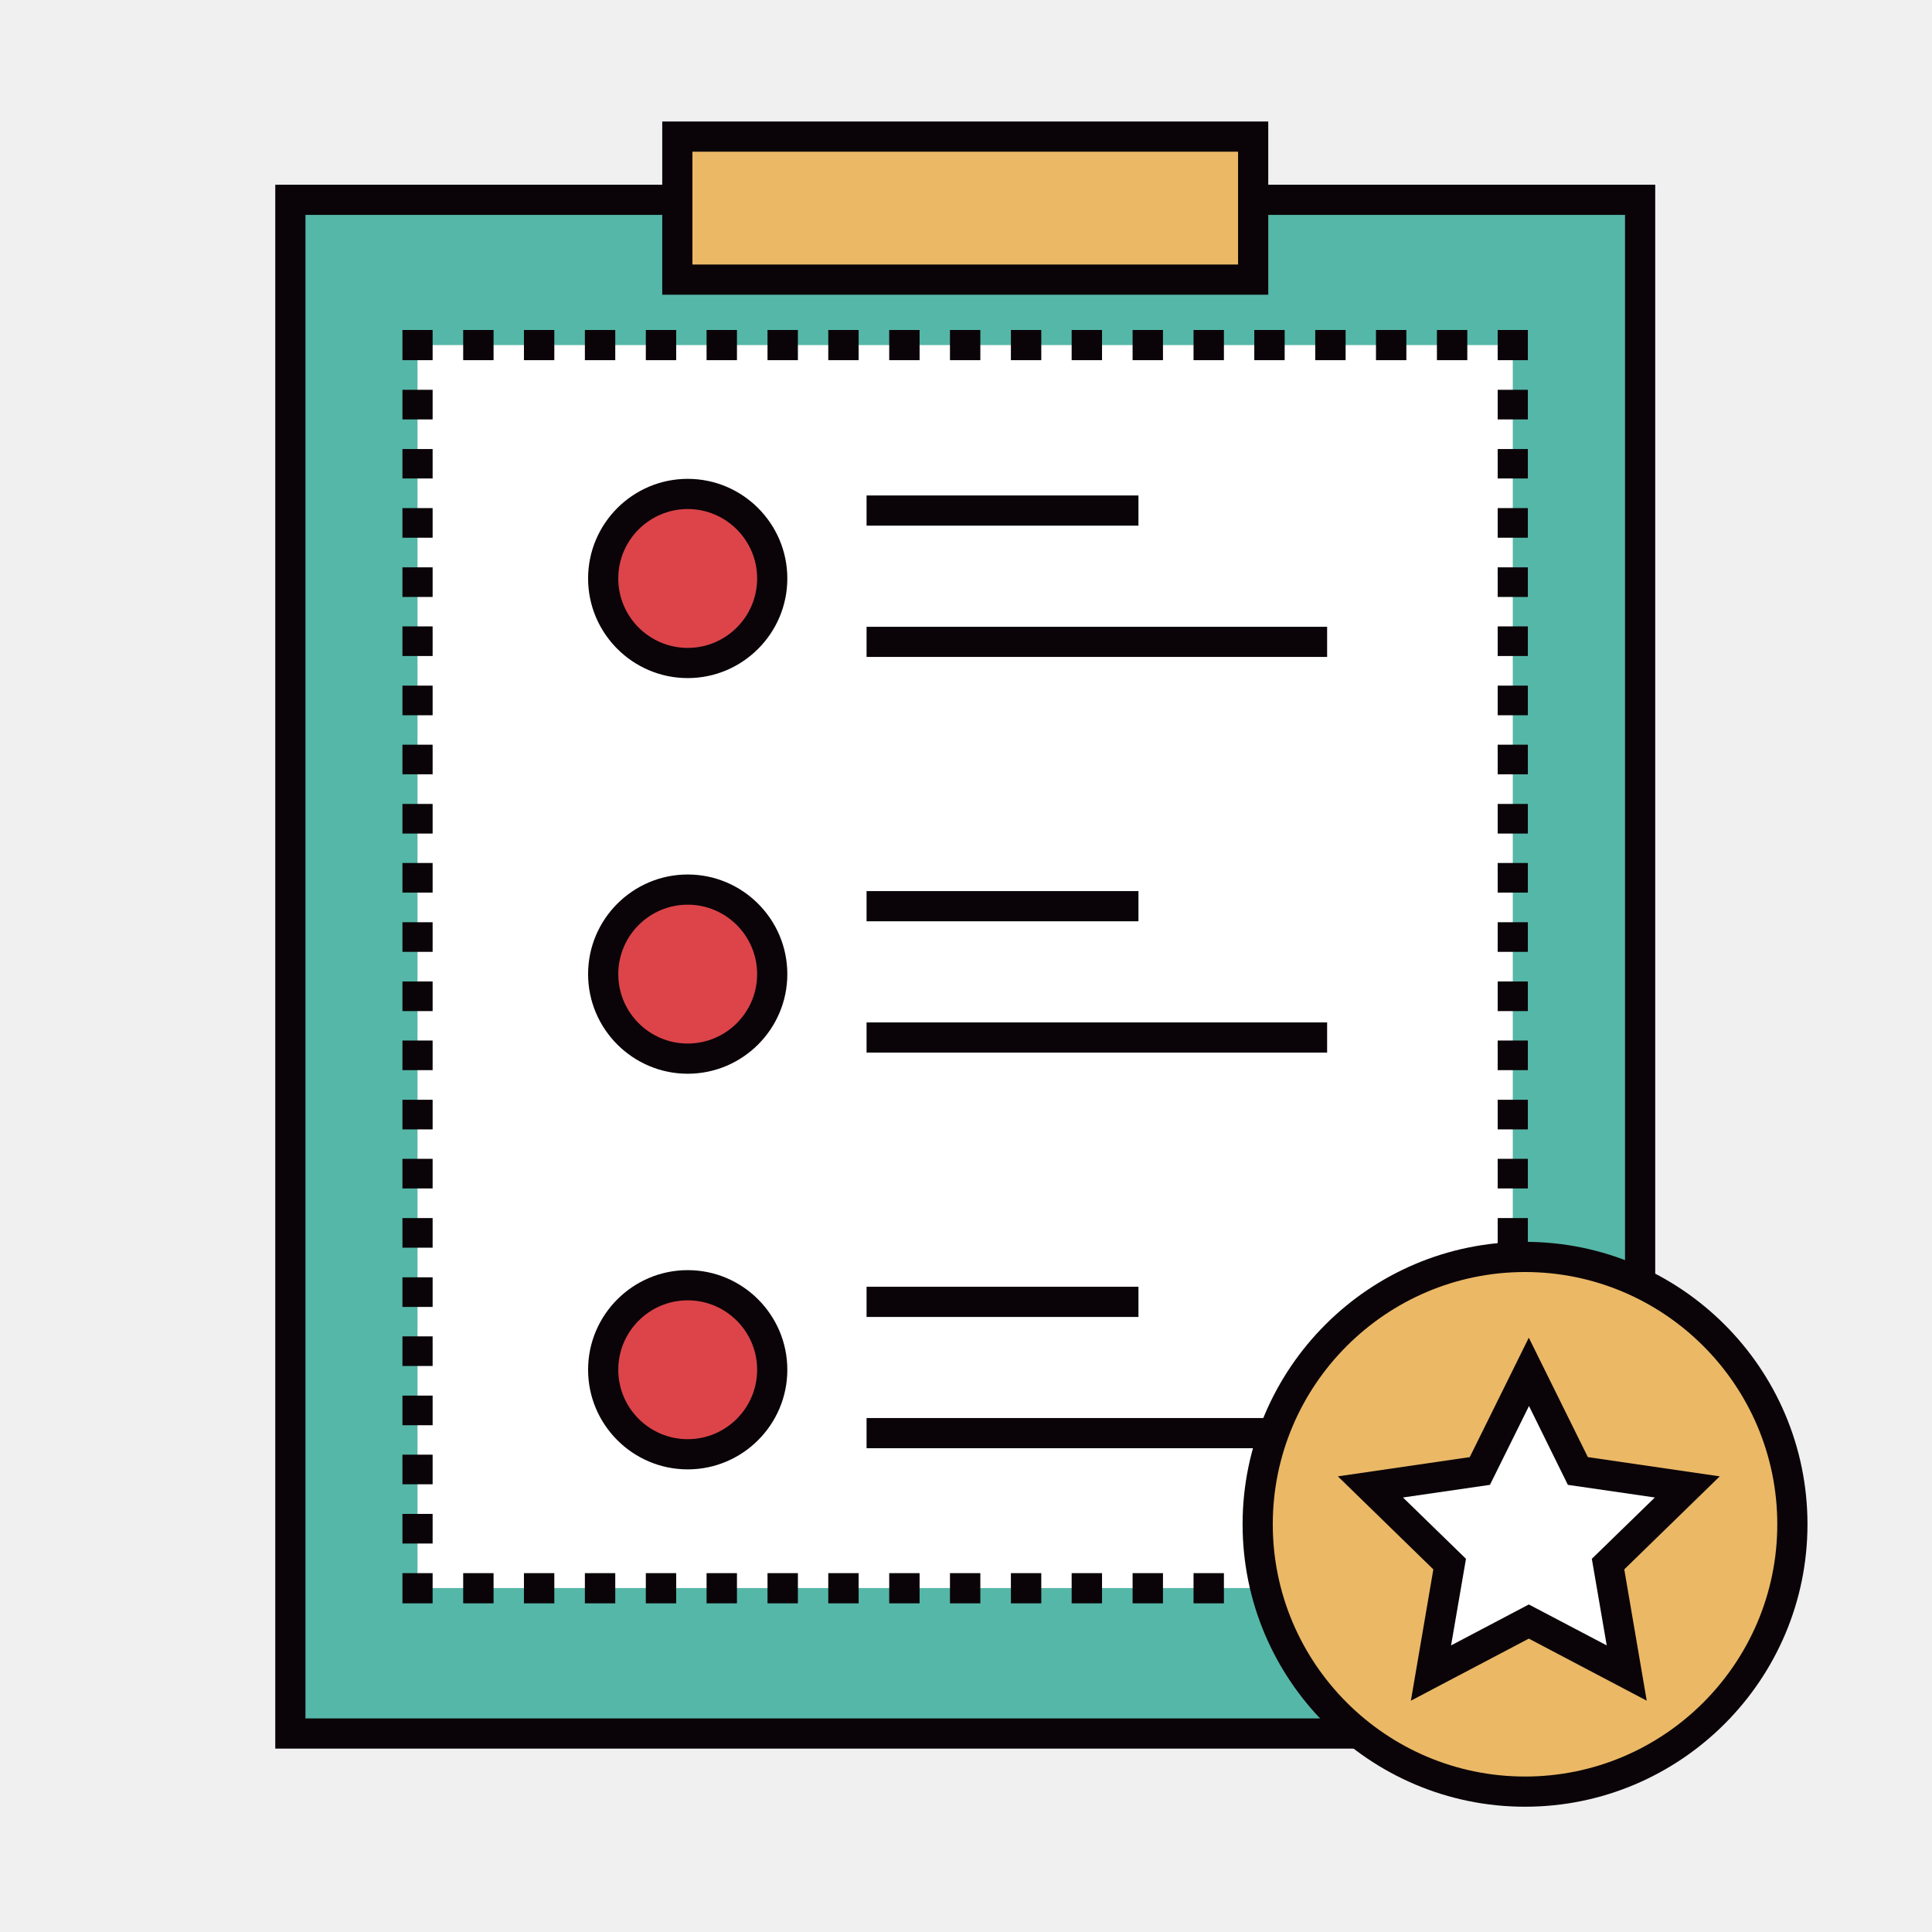
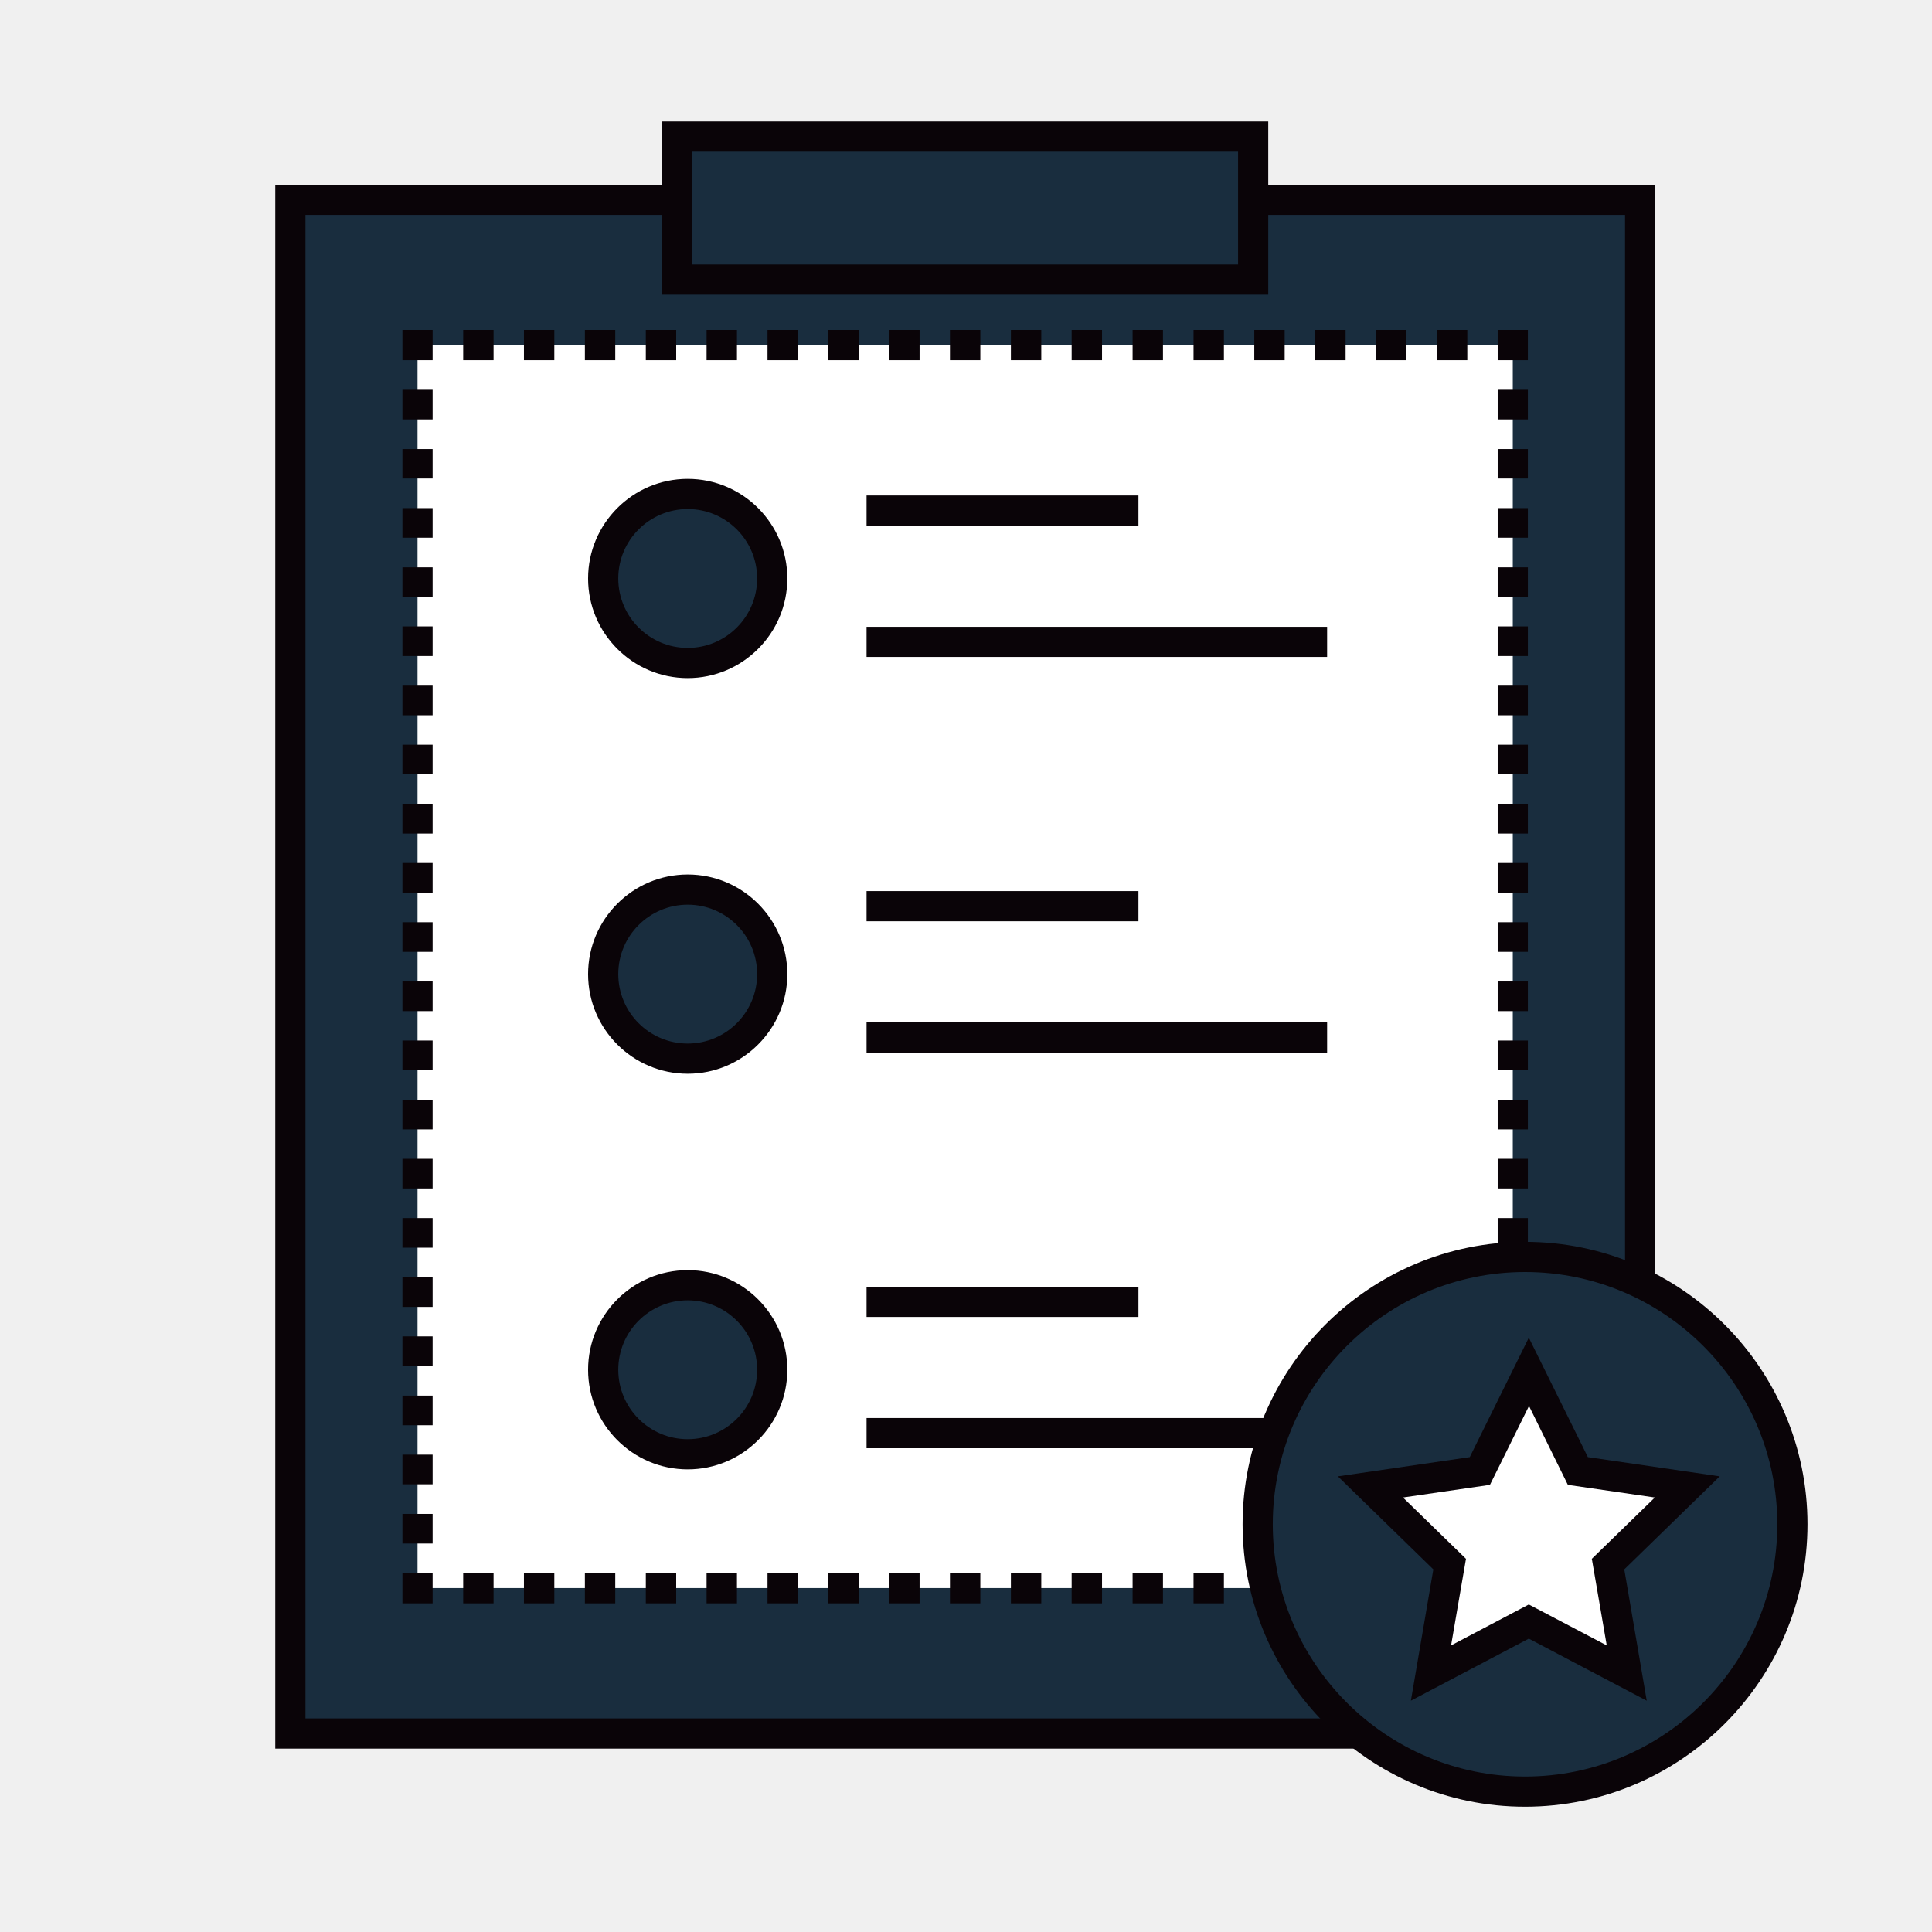
<svg xmlns="http://www.w3.org/2000/svg" width="24px" height="24px" viewBox="0 0 1024 1024" class="icon" version="1.1" fill="#000000">
  <g id="SVGRepo_bgCarrier" stroke-width="0" />
  <g id="SVGRepo_tracerCarrier" stroke-linecap="round" stroke-linejoin="round" />
  <g id="SVGRepo_iconCarrier">
-     <path d="M153.9 105.9h715.4v812.8H153.9z" fill="#55B7A8" />
+     <path d="M153.9 105.9h715.4v812.8H153.9z" fill="#192d3e" />
    <path d="M877.3 926.8H145.9V97.9h731.4v828.9z m-715.4-16h699.4V113.9H161.9v796.9z" fill="#0A0408" />
    <path d="M221.3 182.9h580.5v658.8H221.3z" fill="#FFFFFF" />
    <path d="M793.8 833.8h16v16h-16zM777.7 849.8h-16.1v-16h16.1v16z m-32.3 0h-16.1v-16h16.1v16z m-32.2 0h-16.1v-16h16.1v16z m-32.3 0h-16.1v-16h16.1v16z m-32.2 0h-16.1v-16h16.1v16z m-32.3 0h-16.1v-16h16.1v16z m-32.2 0H568v-16h16.1v16z m-32.3 0h-16.1v-16h16.1v16z m-32.3 0h-16.1v-16h16.1v16z m-32.2 0h-16.1v-16h16.1v16z m-32.3 0H439v-16h16.1v16z m-32.2 0h-16.1v-16h16.1v16z m-32.3 0h-16.1v-16h16.1v16z m-32.2 0h-16.1v-16h16.1v16z m-32.3 0H310v-16h16.1v16z m-32.3 0h-16.1v-16h16.1v16z m-32.2 0h-16.1v-16h16.1v16zM213.3 833.8h16v16h-16zM229.3 818.1h-16v-15.7h16v15.7z m0-31.4h-16V771h16v15.7z m0-31.3h-16v-15.7h16v15.7z m0-31.4h-16v-15.7h16V724z m0-31.3h-16V677h16v15.7z m0-31.4h-16v-15.7h16v15.7z m0-31.4h-16v-15.7h16v15.7z m0-31.3h-16v-15.7h16v15.7z m0-31.4h-16v-15.7h16v15.7z m0-31.3h-16v-15.7h16v15.7z m0-31.4h-16v-15.7h16v15.7z m0-31.4h-16v-15.7h16v15.7z m0-31.3h-16v-15.7h16v15.7z m0-31.4h-16v-15.7h16v15.7z m0-31.3h-16v-15.7h16v15.7z m0-31.4h-16V332h16v15.7z m0-31.3h-16v-15.7h16v15.7z m0-31.4h-16v-15.7h16V285z m0-31.4h-16V238h16v15.6z m0-31.3h-16v-15.7h16v15.7zM213.3 174.9h16v16h-16zM777.7 190.9h-16.1v-16h16.1v16z m-32.3 0h-16.1v-16h16.1v16z m-32.2 0h-16.1v-16h16.1v16z m-32.3 0h-16.1v-16h16.1v16z m-32.2 0h-16.1v-16h16.1v16z m-32.3 0h-16.1v-16h16.1v16z m-32.2 0H568v-16h16.1v16z m-32.3 0h-16.1v-16h16.1v16z m-32.3 0h-16.1v-16h16.1v16z m-32.2 0h-16.1v-16h16.1v16z m-32.3 0H439v-16h16.1v16z m-32.2 0h-16.1v-16h16.1v16z m-32.3 0h-16.1v-16h16.1v16z m-32.2 0h-16.1v-16h16.1v16z m-32.3 0H310v-16h16.1v16z m-32.3 0h-16.1v-16h16.1v16z m-32.2 0h-16.1v-16h16.1v16zM793.8 174.9h16v16h-16zM809.8 818.1h-16v-15.7h16v15.7z m0-31.4h-16V771h16v15.7z m0-31.3h-16v-15.7h16v15.7z m0-31.4h-16v-15.7h16V724z m0-31.3h-16V677h16v15.7z m0-31.4h-16v-15.7h16v15.7z m0-31.4h-16v-15.7h16v15.7z m0-31.3h-16v-15.7h16v15.7z m0-31.4h-16v-15.7h16v15.7z m0-31.3h-16v-15.7h16v15.7z m0-31.4h-16v-15.7h16v15.7z m0-31.4h-16v-15.7h16v15.7z m0-31.3h-16v-15.7h16v15.7z m0-31.4h-16v-15.7h16v15.7z m0-31.3h-16v-15.7h16v15.7z m0-31.4h-16V332h16v15.7z m0-31.3h-16v-15.7h16v15.7z m0-31.4h-16v-15.7h16V285z m0-31.4h-16V238h16v15.6z m0-31.3h-16v-15.7h16v15.7z" fill="#0A0408" />
-     <path d="M364.5 306.6m-44.8 0a44.8 44.8 0 1 0 89.6 0 44.8 44.8 0 1 0-89.6 0Z" fill="#DC444A" />
+     <path d="M364.5 306.6m-44.8 0a44.8 44.8 0 1 0 89.6 0 44.8 44.8 0 1 0-89.6 0Z" fill="#192d3e" />
    <path d="M364.5 359.4c-29.1 0-52.8-23.7-52.8-52.8s23.7-52.8 52.8-52.8 52.8 23.7 52.8 52.8-23.7 52.8-52.8 52.8z m0-89.6c-20.3 0-36.8 16.5-36.8 36.8s16.5 36.8 36.8 36.8 36.8-16.5 36.8-36.8-16.5-36.8-36.8-36.8zM459.3 262.6h144.1v16H459.3zM459.3 332.2h244.1v16H459.3z" fill="#0A0408" />
-     <path d="M364.5 516.3m-44.8 0a44.8 44.8 0 1 0 89.6 0 44.8 44.8 0 1 0-89.6 0Z" fill="#DC444A" />
+     <path d="M364.5 516.3m-44.8 0a44.8 44.8 0 1 0 89.6 0 44.8 44.8 0 1 0-89.6 0Z" fill="#192d3e" />
    <path d="M364.5 569.1c-29.1 0-52.8-23.7-52.8-52.8s23.7-52.8 52.8-52.8 52.8 23.7 52.8 52.8-23.7 52.8-52.8 52.8z m0-89.6c-20.3 0-36.8 16.5-36.8 36.8 0 20.3 16.5 36.8 36.8 36.8s36.8-16.5 36.8-36.8c0-20.3-16.5-36.8-36.8-36.8zM459.3 472.3h144.1v16H459.3zM459.3 541.9h244.1v16H459.3z" fill="#0A0408" />
-     <path d="M364.5 726m-44.8 0a44.8 44.8 0 1 0 89.6 0 44.8 44.8 0 1 0-89.6 0Z" fill="#DC444A" />
+     <path d="M364.5 726m-44.8 0a44.8 44.8 0 1 0 89.6 0 44.8 44.8 0 1 0-89.6 0Z" fill="#192d3e" />
    <path d="M364.5 778.8c-29.1 0-52.8-23.7-52.8-52.8s23.7-52.8 52.8-52.8 52.8 23.7 52.8 52.8-23.7 52.8-52.8 52.8z m0-89.6c-20.3 0-36.8 16.5-36.8 36.8 0 20.3 16.5 36.8 36.8 36.8s36.8-16.5 36.8-36.8c0-20.3-16.5-36.8-36.8-36.8zM459.3 682h144.1v16H459.3zM459.3 751.6h244.1v16H459.3z" fill="#0A0408" />
-     <path d="M359 72.4h305.2v75.9H359z" fill="#EBB866" />
+     <path d="M359 72.4h305.2v75.9H359z" fill="#192d3e" />
    <path d="M672.2 156.2H351V64.4h321.2v91.8z m-305.2-16h289.2V80.4H367v59.8z" fill="#0A0408" />
-     <path d="M808.3 807.9m-141.7 0a141.7 141.7 0 1 0 283.4 0 141.7 141.7 0 1 0-283.4 0Z" fill="#EBB866" />
+     <path d="M808.3 807.9m-141.7 0a141.7 141.7 0 1 0 283.4 0 141.7 141.7 0 1 0-283.4 0Z" fill="#192d3e" />
    <path d="M808.3 957.6c-82.5 0-149.7-67.1-149.7-149.7s67.1-149.7 149.7-149.7S958 725.4 958 807.9s-67.2 149.7-149.7 149.7z m0-283.4c-73.7 0-133.7 60-133.7 133.7s60 133.7 133.7 133.7S942 881.6 942 807.9s-60-133.7-133.7-133.7z" fill="#0A0408" />
    <path d="M810.3 727.1l26 52.5 58 8.5-42 40.9 9.9 57.8-51.9-27.3-51.9 27.3 9.9-57.8-41.9-40.9 58-8.5z" fill="#FFFFFF" />
    <path d="M872.8 901.4l-62.5-32.9-62.5 32.9 11.9-69.6-50.6-49.3 69.9-10.2 31.3-63.3 31.3 63.3 69.9 10.2-50.6 49.3 11.9 69.6z m-62.5-51l41.3 21.7-7.9-45.9 33.4-32.5L831 787l-20.6-41.8-20.7 41.8-46.1 6.7 33.4 32.5-7.9 45.9 41.2-21.7z" fill="#0A0408" />
  </g>
</svg>
